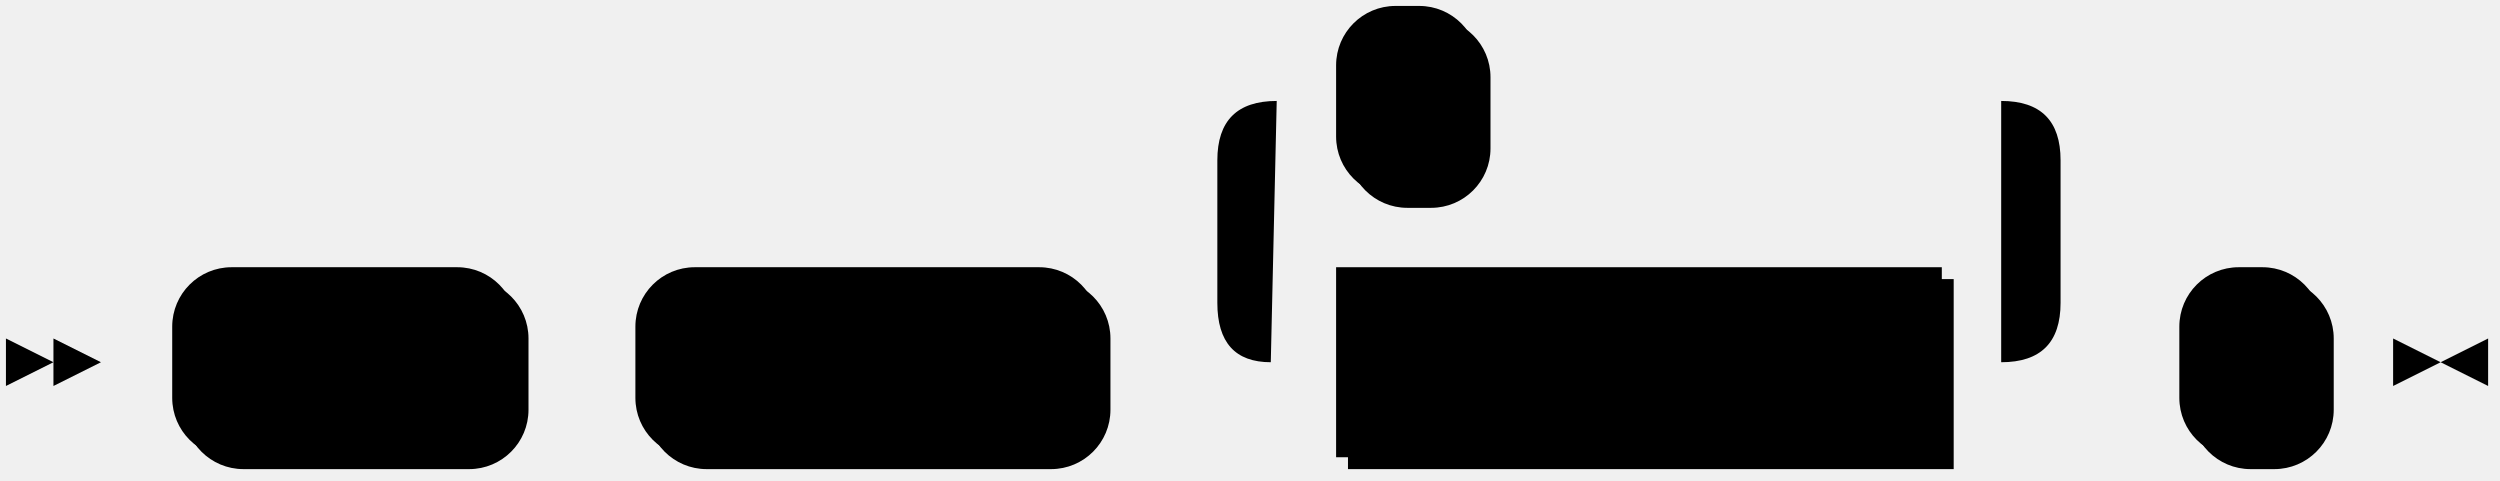
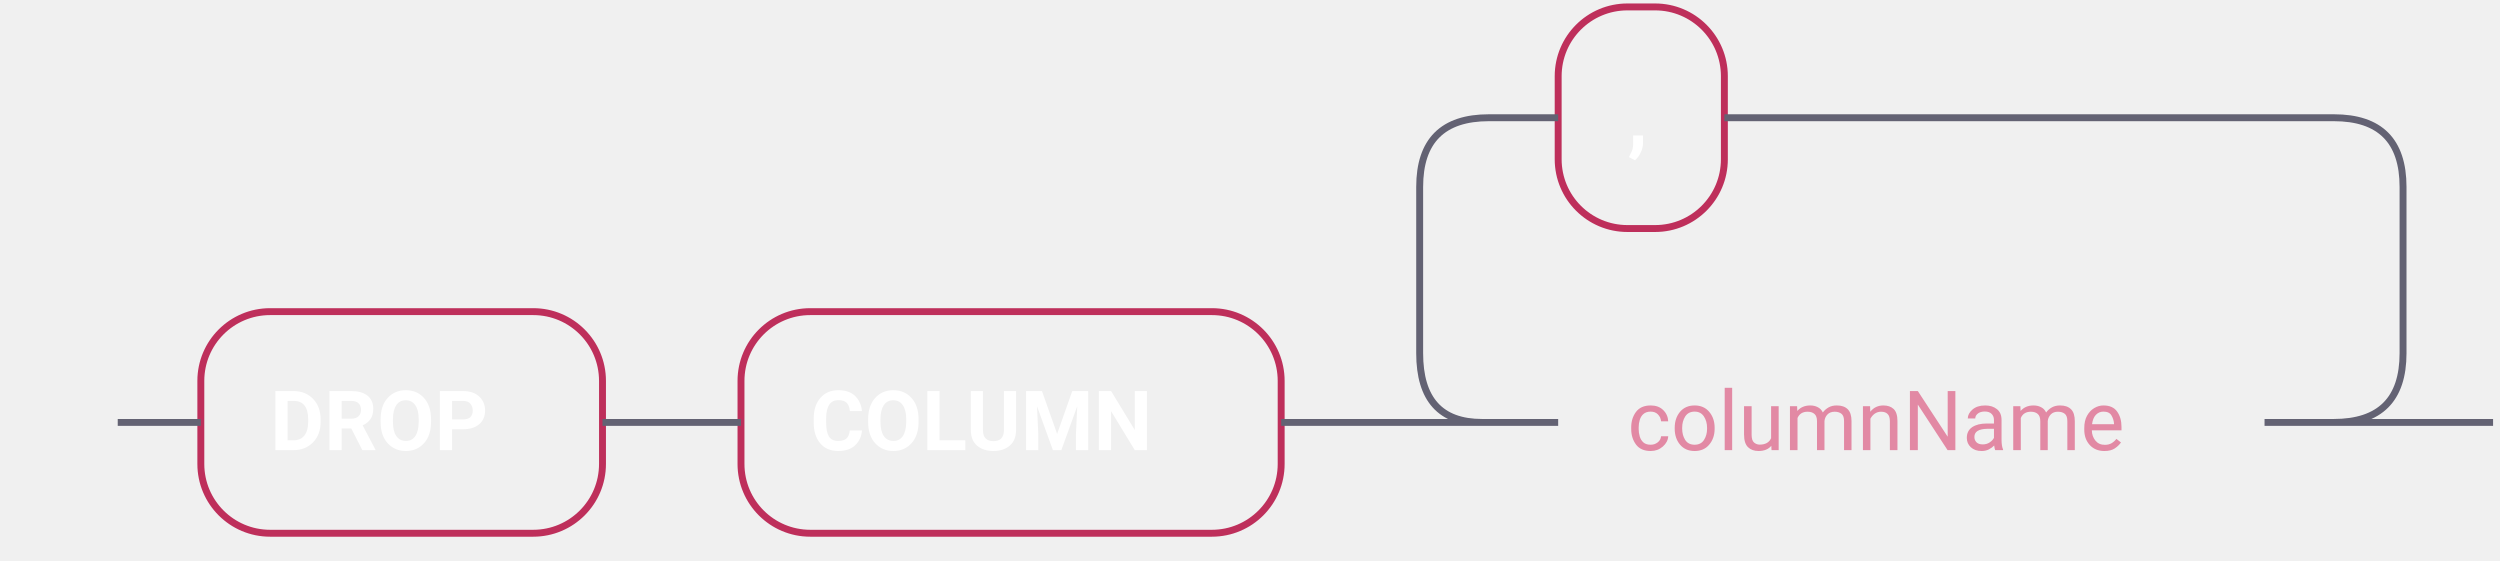
- <svg xmlns="http://www.w3.org/2000/svg" xmlns:html="http://www.w3.org/1999/xhtml" xmlns:xlink="http://www.w3.org/1999/xlink" width="421" height="81">
-   <html:defs>
-     <html:style type="text/css">text.nonterminal,text.terminal{font-family:-apple-system,BlinkMacSystemFont,"Segoe UI",Roboto,Ubuntu,Cantarell,Helvetica,sans-serif;font-size:12px}text.terminal{fill:#fff;font-weight:700}text.nonterminal{fill:#e289a4;font-weight:400}.line,polygon,rect{fill:none;stroke:none}.line{stroke:#636273}rect.terminal{fill:none;stroke:#be2f5b}rect.nonterminal{fill:rgba(255,255,255,.1);stroke:none}</html:style>
-   </html:defs>
+ <svg xmlns="http://www.w3.org/2000/svg" xmlns:xlink="http://www.w3.org/1999/xlink" width="361" height="81">
+   <defs>
+     <style type="text/css">@namespace "http://www.w3.org/2000/svg";text.terminal{font-family:-apple-system,BlinkMacSystemFont,"Segoe UI",Roboto,Ubuntu,Cantarell,Helvetica,sans-serif;font-size:12px;fill:#fff;font-weight:700}polygon,rect{fill:none;stroke:none}rect.terminal{fill:none;stroke:#be2f5b}</style>
+   </defs>
  <polygon points="9 61 1 57 1 65" />
  <polygon points="17 61 9 57 9 65" />
  <rect x="31" y="47" width="58" height="32" rx="10" />
  <rect x="29" y="45" width="58" height="32" class="terminal" rx="10" />
  <text class="terminal" x="39" y="65">DROP</text>
  <rect x="109" y="47" width="78" height="32" rx="10" />
  <rect x="107" y="45" width="78" height="32" class="terminal" rx="10" />
  <text class="terminal" x="117" y="65">COLUMN</text>
  <a xlink:href="#columnName" xlink:title="columnName">
    <rect x="227" y="47" width="102" height="32" />
-     <rect x="225" y="45" width="102" height="32" class="nonterminal" />
-     <text class="nonterminal" x="235" y="65">columnName</text>
+     <rect x="225" y="45" width="102" height="32" class="nonterminal" fill="rgba(255,255,255,.1)" stroke="none" />
+     <text class="nonterminal" x="235" y="65" font-family="-apple-system,BlinkMacSystemFont,&quot;Segoe UI&quot;,Roboto,Ubuntu,Cantarell,Helvetica,sans-serif" font-size="12" fill="#e289a4" font-weight="400">columnName</text>
  </a>
  <rect x="227" y="3" width="24" height="32" rx="10" />
  <rect x="225" y="1" width="24" height="32" class="terminal" rx="10" />
  <text class="terminal" x="235" y="21">,</text>
-   <rect x="369" y="47" width="24" height="32" rx="10" />
-   <rect x="367" y="45" width="24" height="32" class="terminal" rx="10" />
-   <text class="terminal" x="377" y="65">;</text>
-   <path class="line" d="M17 61h2m0 0h10m58 0h10m0 0h10m78 0h10m20 0h10m102 0h10m-142 0h20m-1 0q-9 0-9-10V27q0-10 10-10m122 44h20m-20 0q10 0 10-10V27q0-10-10-10m-122 0h10m24 0h10m0 0h78m20 44h10m24 0h10m3 0h-3" />
-   <polygon points="411 61 419 57 419 65" />
-   <polygon points="411 61 403 57 403 65" />
+   <path d="m17 61 h2 m0 0 h10 m58 0 h10 m0 0 h10 m78 0 h10 m20 0 h10 m102 0 h10 m-142 0 l20 0 m-1 0 q-9 0 -9 -10 l0 -24 q0 -10 10 -10 m122 44 l20 0 m-20 0 q10 0 10 -10 l0 -24 q0 -10 -10 -10 m-122 0 h10 m24 0 h10 m0 0 h78 m23 44 h-3" fill="none" stroke="#636273" />
+   <polygon points="367 61 375 57 375 65" />
+   <polygon points="367 61 359 57 359 65" />
</svg>
